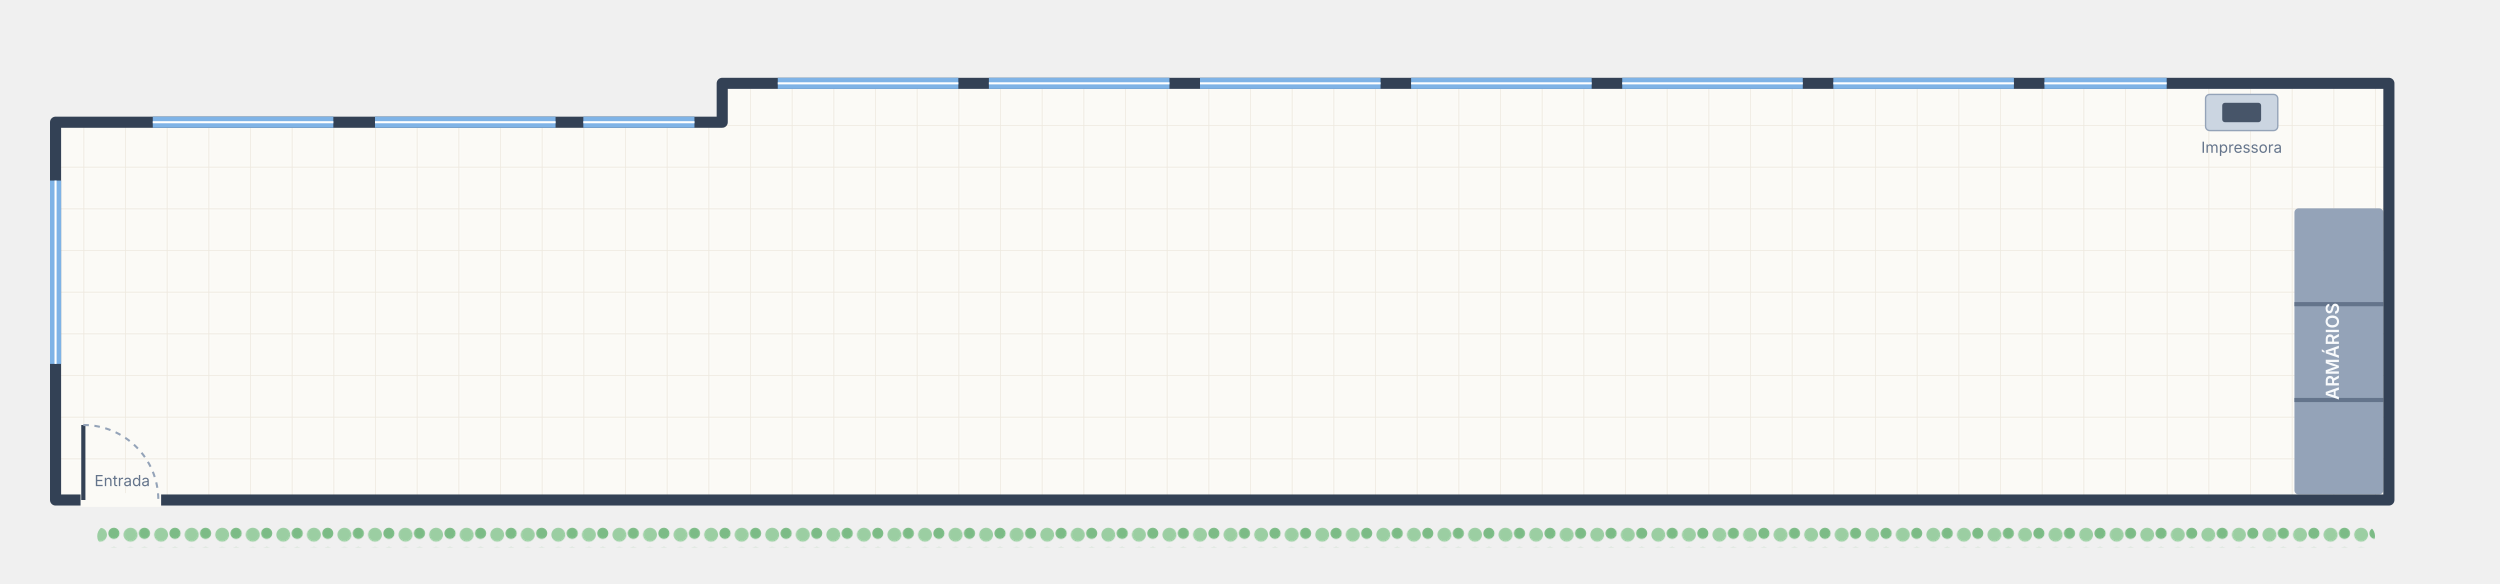
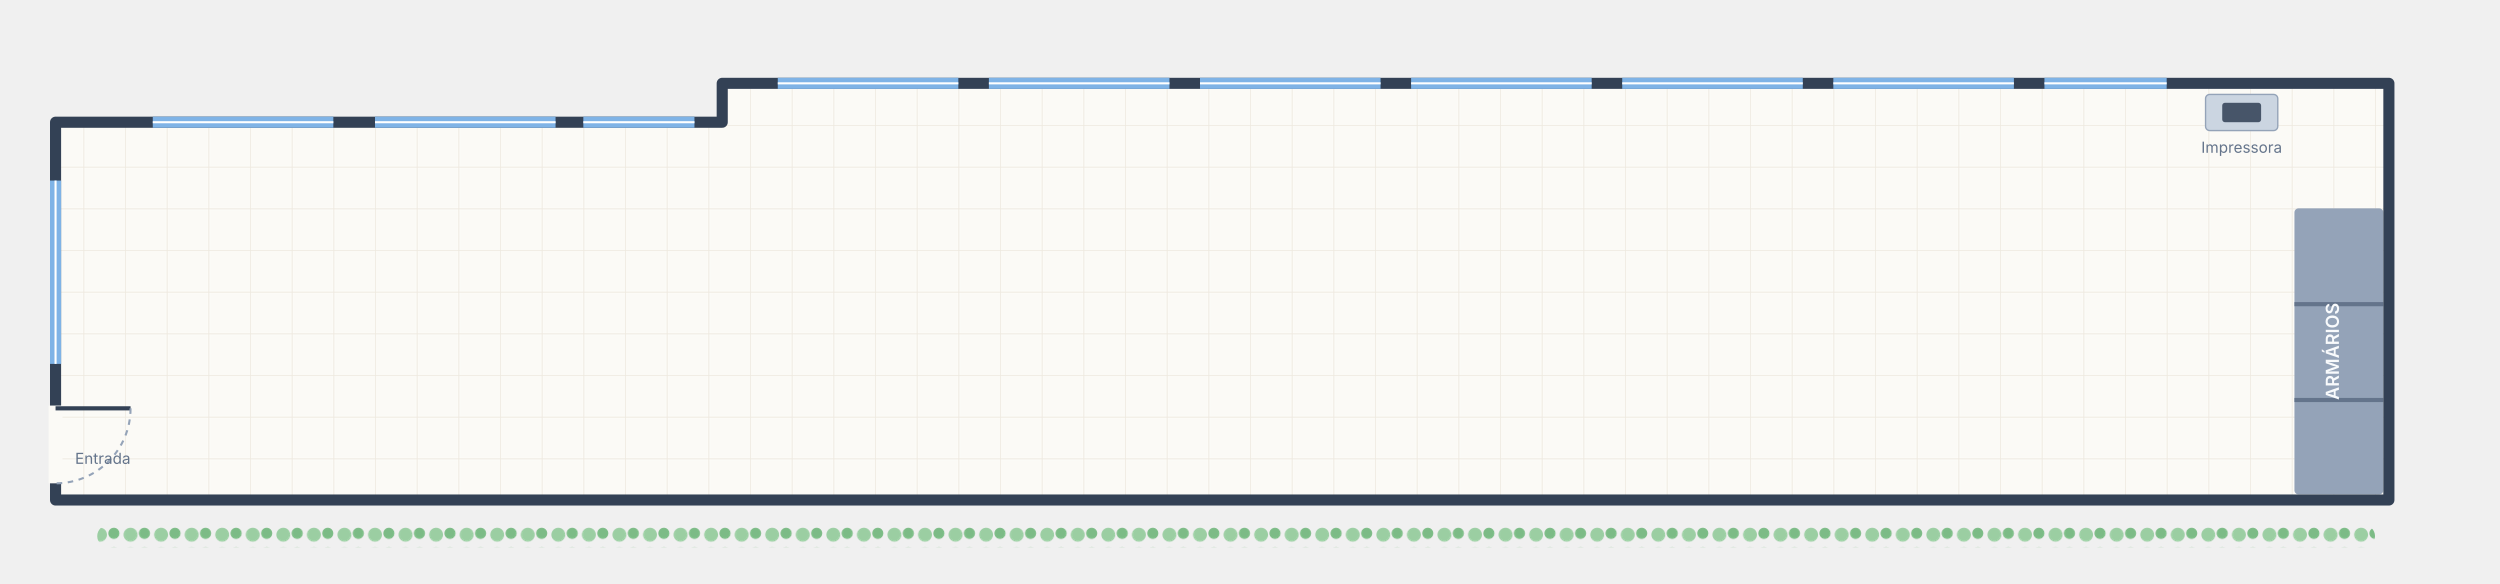
<svg xmlns="http://www.w3.org/2000/svg" viewBox="0 0 1800 420" role="img" aria-labelledby="t">
  <defs>
    <pattern id="tiles" width="30" height="30" patternUnits="userSpaceOnUse">
      <rect width="30" height="30" fill="#fbfaf6" />
      <path d="M30 0H0V30" fill="none" stroke="#ece8de" stroke-width="1" />
    </pattern>
    <pattern id="plants" width="22" height="14" patternUnits="userSpaceOnUse">
      <circle cx="6" cy="7" r="5" fill="#86c58f" />
      <circle cx="16" cy="6" r="4" fill="#5fae6b" />
    </pattern>
  </defs>
  <rect x="70" y="378" width="1640" height="16" rx="8" fill="url(#plants)" opacity="0.8" />
  <path d="M40 88H520V60H1720V360H40Z" fill="url(#tiles)" />
  <g>
    <rect x="1652" y="150" width="64" height="206" rx="3" fill="#94a3b8" />
    <path d="M1652 219H1716M1652 288H1716" stroke="#64748b" stroke-width="3" />
    <text x="1684" y="253" font-family="Inter, Segoe UI, Arial, sans-serif" font-size="13" font-weight="600" fill="#f8fafc" text-anchor="middle" transform="rotate(-90 1684 253)">ARMÁRIOS</text>
  </g>
  <g>
    <rect x="1588" y="68" width="52" height="26" rx="3" fill="#cbd5e1" stroke="#94a3b8" />
    <rect x="1600" y="74" width="28" height="14" rx="2" fill="#475569" />
    <text x="1614" y="110" font-family="Inter, Segoe UI, Arial, sans-serif" font-size="11" fill="#64748b" text-anchor="middle">Impressora</text>
  </g>
  <path d="M40 88H520V60H1720V360H40Z" fill="none" stroke="#334155" stroke-width="8" stroke-linejoin="round" />
  <g stroke="#7fb3e6" stroke-width="8" stroke-linecap="butt">
    <path d="M110 88H240M270 88H400M420 88H500" />
    <path d="M560 60H690M712 60H842M864 60H994M1016 60H1146M1168 60H1298M1320 60H1450M1472 60H1560" />
  </g>
  <g stroke="#ffffff" stroke-width="1.5">
    <path d="M110 88H240M270 88H400M420 88H500" />
    <path d="M560 60H690M712 60H842M864 60H994M1016 60H1146M1168 60H1298M1320 60H1450M1472 60H1560" />
  </g>
  <path d="M40 130V262" stroke="#7fb3e6" stroke-width="8" />
  <path d="M40 130V262" stroke="#ffffff" stroke-width="1.5" />
-   <path d="M58 360H116" stroke="#fbfaf6" stroke-width="10" />
-   <path d="M60 360V306" stroke="#334155" stroke-width="3" />
-   <path d="M60 306A54 54 0 0 1 114 360" fill="none" stroke="#94a3b8" stroke-width="1.5" stroke-dasharray="4 4" />
-   <text x="88" y="350" font-family="Inter, Segoe UI, Arial, sans-serif" font-size="11" fill="#64748b" text-anchor="middle">Entrada</text>
+   <path d="M40 292V348" stroke="#fbfaf6" stroke-width="10" />
+   <path d="M40 294H94" stroke="#334155" stroke-width="3" />
+   <path d="M94 294A54 54 0 0 1 40 348" fill="none" stroke="#94a3b8" stroke-width="1.5" stroke-dasharray="4 4" />
+   <text x="74" y="334" font-family="Inter, Segoe UI, Arial, sans-serif" font-size="11" fill="#64748b" text-anchor="middle">Entrada</text>
</svg>
